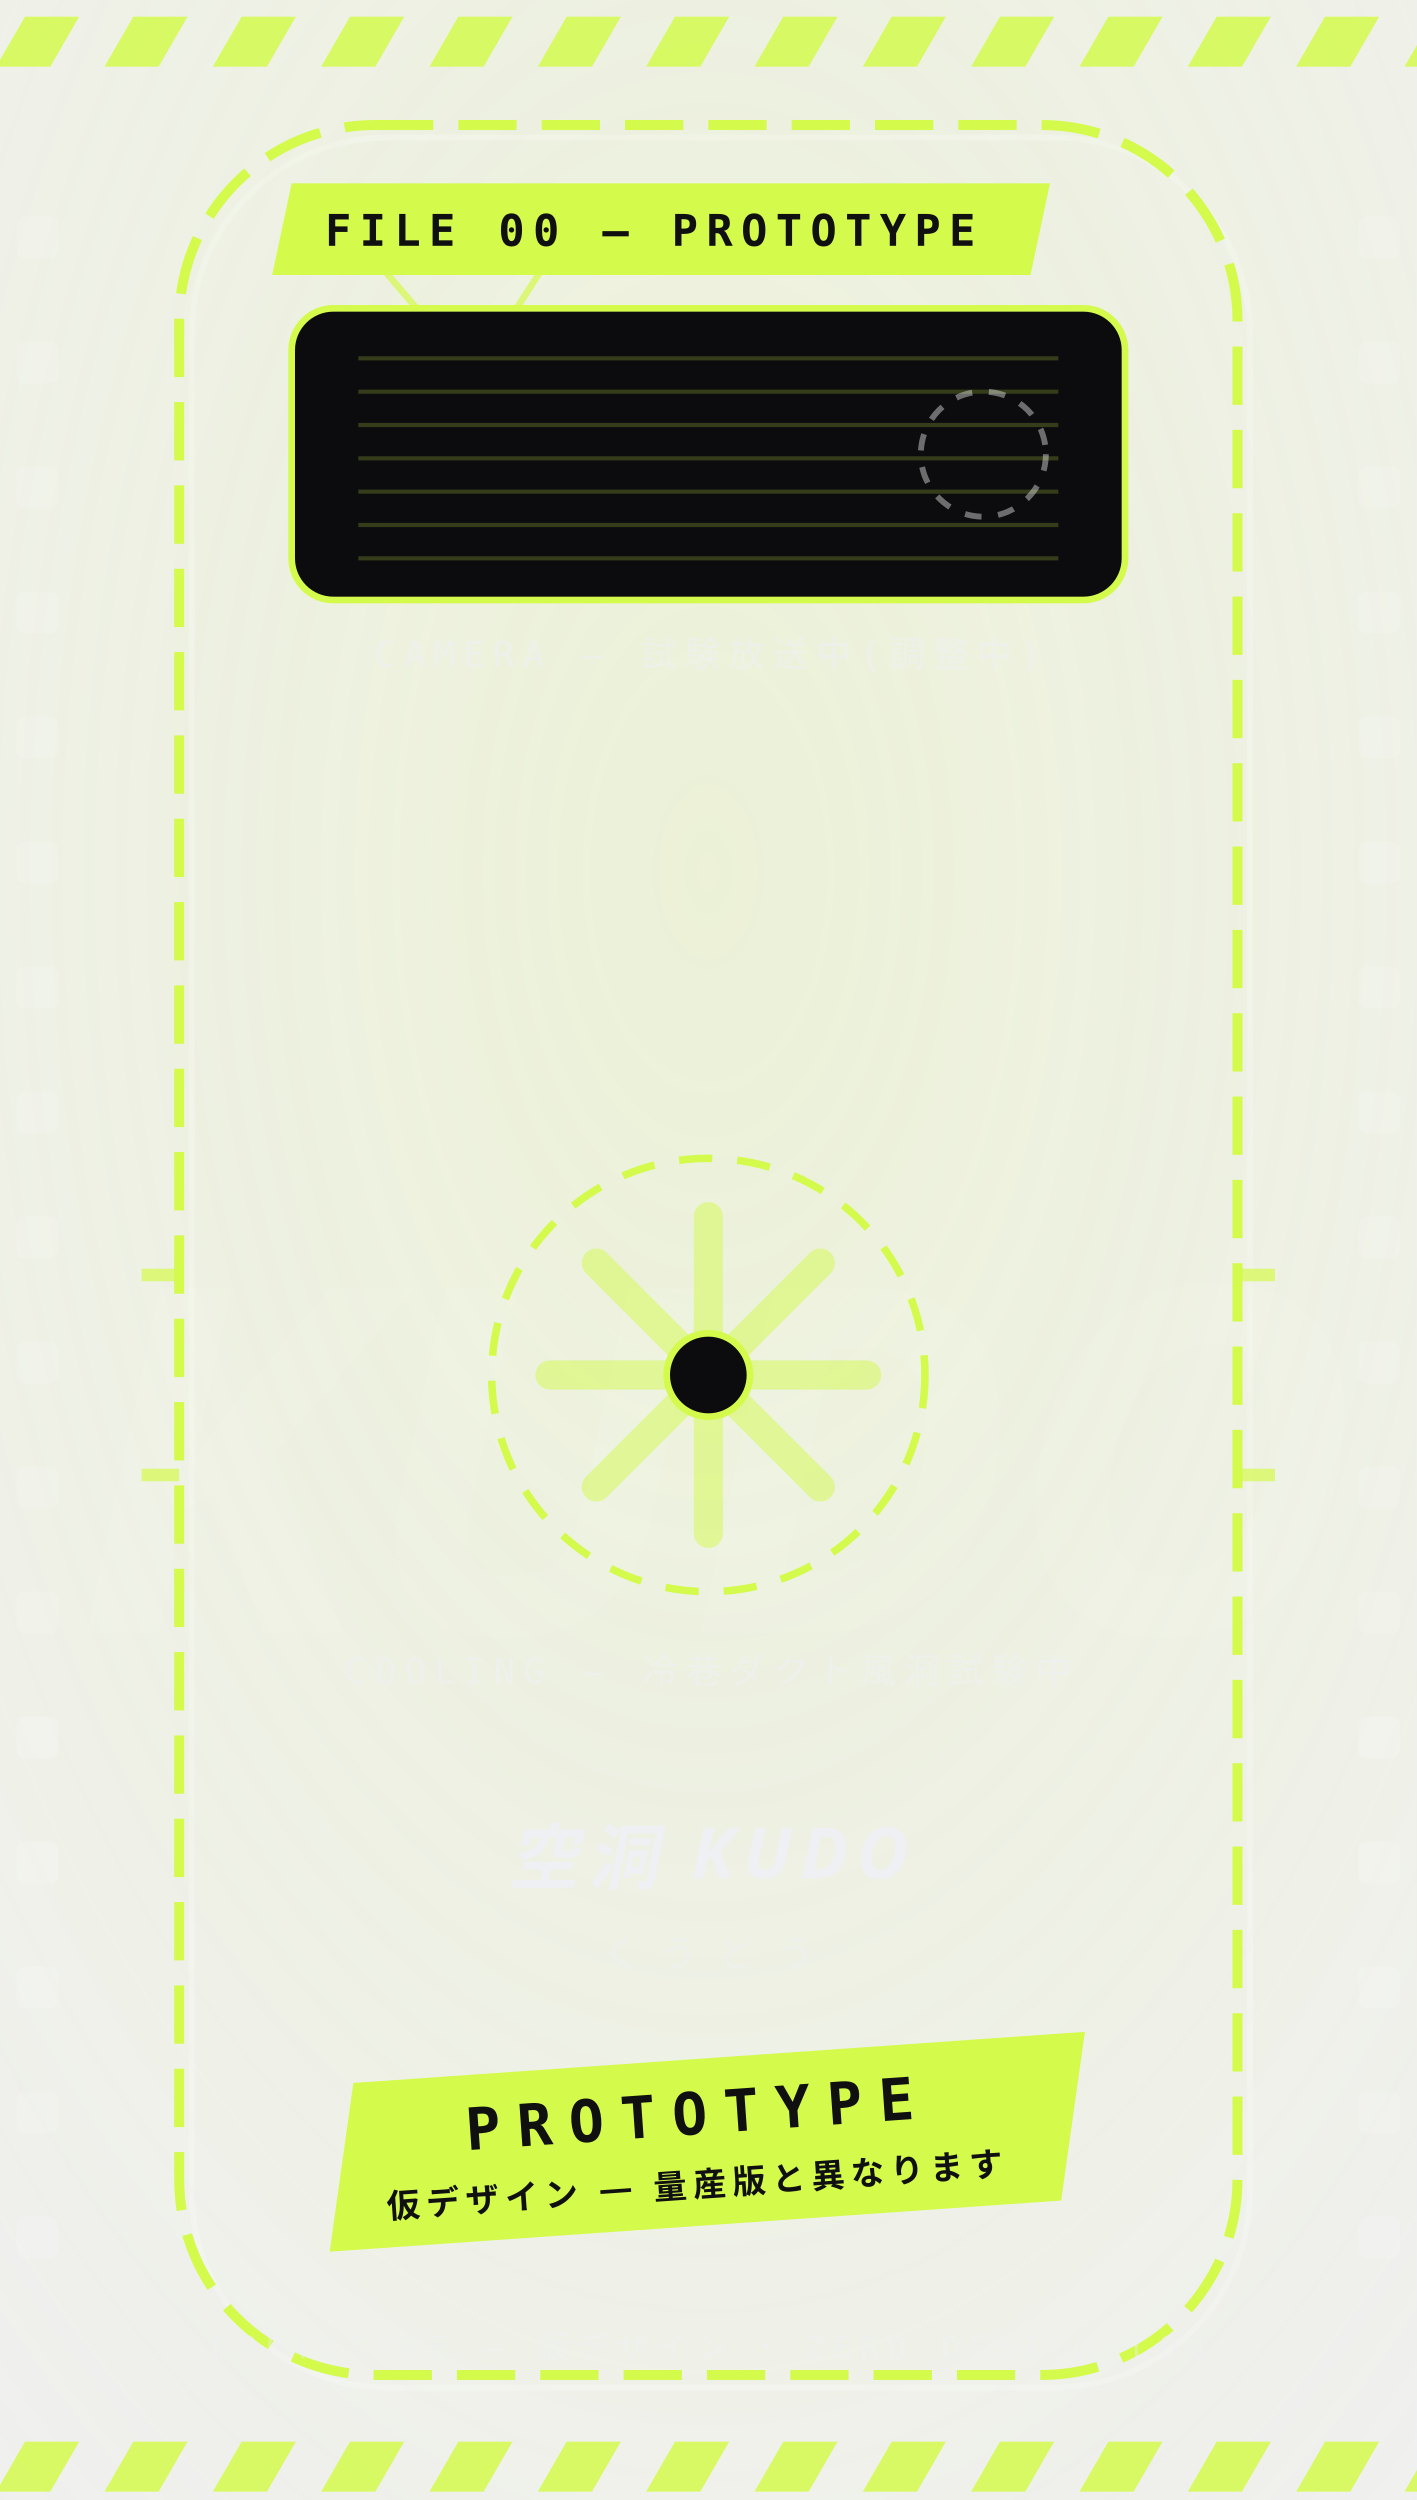
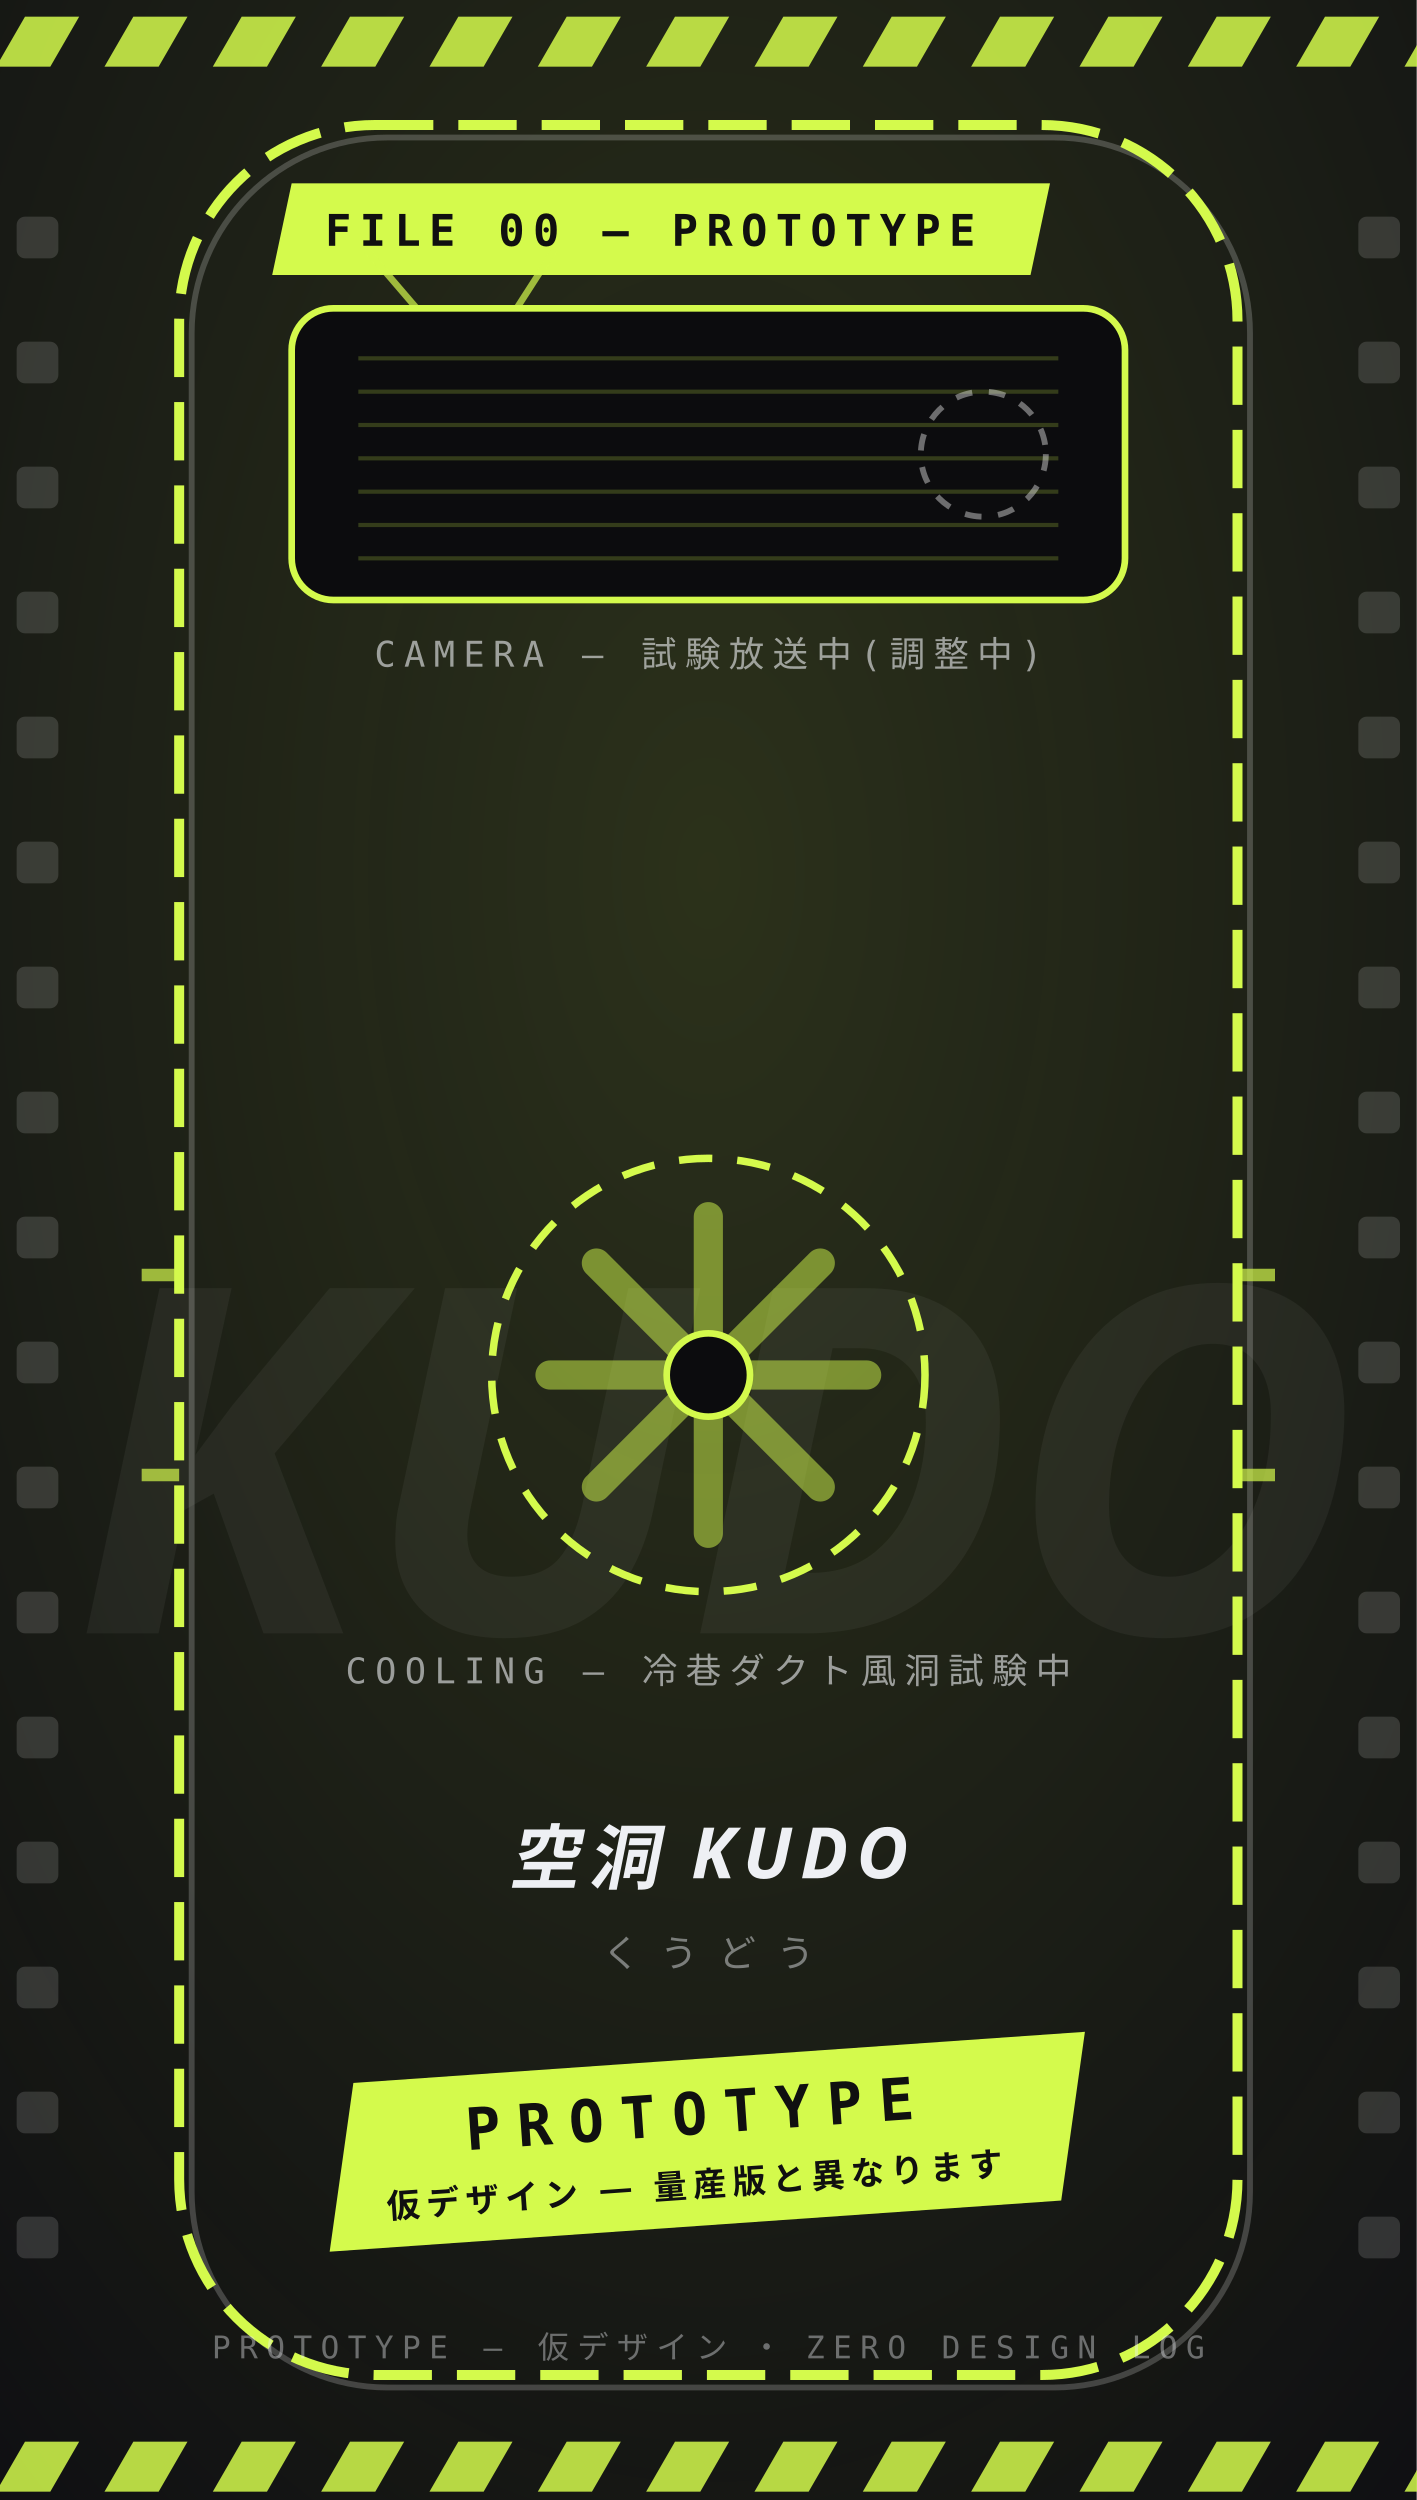
<svg xmlns="http://www.w3.org/2000/svg" viewBox="0 0 340 600" role="img" aria-label="空洞 KUDO(仮デザイン)">
  <defs>
    <radialGradient id="pgprotokudon35" cx="0.5" cy="0.35" r="0.85">
      <stop offset="0" stop-color="#d4fa4c" stop-opacity="0.15" />
      <stop offset="1" stop-color="#d4fa4c" stop-opacity="0" />
    </radialGradient>
  </defs>
+   <rect width="340" height="600" fill="#0e0e12" />
  <rect width="340" height="600" fill="url(#pgprotokudon35)" />
  <text x="172" y="392" font-family="'Noto Sans JP',sans-serif" font-size="116" font-weight="900" font-style="italic" fill="#ffffff" opacity="0.05" text-anchor="middle" letter-spacing="-2">KUDO</text>
  <g transform="translate(6 4)" opacity="0.85">
    <rect x="0" y="0" width="13" height="12" fill="#d4fa4c" transform="skewX(-30)" />
    <rect x="26" y="0" width="13" height="12" fill="#d4fa4c" transform="skewX(-30)" />
    <rect x="52" y="0" width="13" height="12" fill="#d4fa4c" transform="skewX(-30)" />
    <rect x="78" y="0" width="13" height="12" fill="#d4fa4c" transform="skewX(-30)" />
    <rect x="104" y="0" width="13" height="12" fill="#d4fa4c" transform="skewX(-30)" />
    <rect x="130" y="0" width="13" height="12" fill="#d4fa4c" transform="skewX(-30)" />
    <rect x="156" y="0" width="13" height="12" fill="#d4fa4c" transform="skewX(-30)" />
    <rect x="182" y="0" width="13" height="12" fill="#d4fa4c" transform="skewX(-30)" />
    <rect x="208" y="0" width="13" height="12" fill="#d4fa4c" transform="skewX(-30)" />
    <rect x="234" y="0" width="13" height="12" fill="#d4fa4c" transform="skewX(-30)" />
    <rect x="260" y="0" width="13" height="12" fill="#d4fa4c" transform="skewX(-30)" />
    <rect x="286" y="0" width="13" height="12" fill="#d4fa4c" transform="skewX(-30)" />
    <rect x="312" y="0" width="13" height="12" fill="#d4fa4c" transform="skewX(-30)" />
    <rect x="338" y="0" width="13" height="12" fill="#d4fa4c" transform="skewX(-30)" />
    <rect x="364" y="0" width="13" height="12" fill="#d4fa4c" transform="skewX(-30)" />
    <rect x="390" y="0" width="13" height="12" fill="#d4fa4c" transform="skewX(-30)" />
  </g>
  <g transform="translate(6 586)" opacity="0.85">
    <rect x="0" y="0" width="13" height="12" fill="#d4fa4c" transform="skewX(-30)" />
    <rect x="26" y="0" width="13" height="12" fill="#d4fa4c" transform="skewX(-30)" />
    <rect x="52" y="0" width="13" height="12" fill="#d4fa4c" transform="skewX(-30)" />
    <rect x="78" y="0" width="13" height="12" fill="#d4fa4c" transform="skewX(-30)" />
    <rect x="104" y="0" width="13" height="12" fill="#d4fa4c" transform="skewX(-30)" />
    <rect x="130" y="0" width="13" height="12" fill="#d4fa4c" transform="skewX(-30)" />
    <rect x="156" y="0" width="13" height="12" fill="#d4fa4c" transform="skewX(-30)" />
    <rect x="182" y="0" width="13" height="12" fill="#d4fa4c" transform="skewX(-30)" />
    <rect x="208" y="0" width="13" height="12" fill="#d4fa4c" transform="skewX(-30)" />
    <rect x="234" y="0" width="13" height="12" fill="#d4fa4c" transform="skewX(-30)" />
    <rect x="260" y="0" width="13" height="12" fill="#d4fa4c" transform="skewX(-30)" />
    <rect x="286" y="0" width="13" height="12" fill="#d4fa4c" transform="skewX(-30)" />
    <rect x="312" y="0" width="13" height="12" fill="#d4fa4c" transform="skewX(-30)" />
    <rect x="338" y="0" width="13" height="12" fill="#d4fa4c" transform="skewX(-30)" />
    <rect x="364" y="0" width="13" height="12" fill="#d4fa4c" transform="skewX(-30)" />
    <rect x="390" y="0" width="13" height="12" fill="#d4fa4c" transform="skewX(-30)" />
  </g>
  <rect x="4" y="52" width="10" height="10" rx="2" fill="#ffffff" opacity="0.14" />
  <rect x="326" y="52" width="10" height="10" rx="2" fill="#ffffff" opacity="0.14" />
  <rect x="4" y="82" width="10" height="10" rx="2" fill="#ffffff" opacity="0.14" />
  <rect x="326" y="82" width="10" height="10" rx="2" fill="#ffffff" opacity="0.14" />
  <rect x="4" y="112" width="10" height="10" rx="2" fill="#ffffff" opacity="0.14" />
  <rect x="326" y="112" width="10" height="10" rx="2" fill="#ffffff" opacity="0.14" />
  <rect x="4" y="142" width="10" height="10" rx="2" fill="#ffffff" opacity="0.14" />
  <rect x="326" y="142" width="10" height="10" rx="2" fill="#ffffff" opacity="0.14" />
  <rect x="4" y="172" width="10" height="10" rx="2" fill="#ffffff" opacity="0.14" />
  <rect x="326" y="172" width="10" height="10" rx="2" fill="#ffffff" opacity="0.14" />
  <rect x="4" y="202" width="10" height="10" rx="2" fill="#ffffff" opacity="0.14" />
  <rect x="326" y="202" width="10" height="10" rx="2" fill="#ffffff" opacity="0.14" />
  <rect x="4" y="232" width="10" height="10" rx="2" fill="#ffffff" opacity="0.14" />
  <rect x="326" y="232" width="10" height="10" rx="2" fill="#ffffff" opacity="0.14" />
  <rect x="4" y="262" width="10" height="10" rx="2" fill="#ffffff" opacity="0.14" />
  <rect x="326" y="262" width="10" height="10" rx="2" fill="#ffffff" opacity="0.14" />
  <rect x="4" y="292" width="10" height="10" rx="2" fill="#ffffff" opacity="0.14" />
  <rect x="326" y="292" width="10" height="10" rx="2" fill="#ffffff" opacity="0.14" />
  <rect x="4" y="322" width="10" height="10" rx="2" fill="#ffffff" opacity="0.14" />
  <rect x="326" y="322" width="10" height="10" rx="2" fill="#ffffff" opacity="0.14" />
  <rect x="4" y="352" width="10" height="10" rx="2" fill="#ffffff" opacity="0.14" />
  <rect x="326" y="352" width="10" height="10" rx="2" fill="#ffffff" opacity="0.14" />
  <rect x="4" y="382" width="10" height="10" rx="2" fill="#ffffff" opacity="0.14" />
  <rect x="326" y="382" width="10" height="10" rx="2" fill="#ffffff" opacity="0.14" />
  <rect x="4" y="412" width="10" height="10" rx="2" fill="#ffffff" opacity="0.14" />
  <rect x="326" y="412" width="10" height="10" rx="2" fill="#ffffff" opacity="0.14" />
  <rect x="4" y="442" width="10" height="10" rx="2" fill="#ffffff" opacity="0.14" />
  <rect x="326" y="442" width="10" height="10" rx="2" fill="#ffffff" opacity="0.14" />
  <rect x="4" y="472" width="10" height="10" rx="2" fill="#ffffff" opacity="0.14" />
  <rect x="326" y="472" width="10" height="10" rx="2" fill="#ffffff" opacity="0.14" />
  <rect x="4" y="502" width="10" height="10" rx="2" fill="#ffffff" opacity="0.14" />
  <rect x="326" y="502" width="10" height="10" rx="2" fill="#ffffff" opacity="0.14" />
  <rect x="4" y="532" width="10" height="10" rx="2" fill="#ffffff" opacity="0.14" />
  <rect x="326" y="532" width="10" height="10" rx="2" fill="#ffffff" opacity="0.14" />
  <rect x="46" y="33" width="254" height="540" rx="47" fill="none" stroke="#ffffff" stroke-opacity="0.2" stroke-width="1.4" />
  <rect x="43" y="30" width="254" height="540" rx="47" fill="none" stroke="#d4fa4c" stroke-width="2.4" stroke-dasharray="14 6" />
  <g transform="translate(70 44) skewX(-12)">
    <rect width="182" height="22" fill="#d4fa4c" />
  </g>
  <text x="78" y="59" font-family="monospace" font-size="10.5" font-weight="800" fill="#101010" letter-spacing="2">FILE 00 — PROTOTYPE</text>
  <rect x="70" y="74" width="200" height="70" rx="10" fill="#0c0c0e" stroke="#d4fa4c" stroke-width="1.6" />
  <path d="M86 86 H254" stroke="#d4fa4c" stroke-opacity="0.2" />
  <path d="M86 94 H254" stroke="#d4fa4c" stroke-opacity="0.2" />
  <path d="M86 102 H254" stroke="#d4fa4c" stroke-opacity="0.2" />
  <path d="M86 110 H254" stroke="#d4fa4c" stroke-opacity="0.2" />
  <path d="M86 118 H254" stroke="#d4fa4c" stroke-opacity="0.2" />
  <path d="M86 126 H254" stroke="#d4fa4c" stroke-opacity="0.2" />
  <path d="M86 134 H254" stroke="#d4fa4c" stroke-opacity="0.2" />
  <path d="M100 74 l-12 -14 M124 74 l9 -14" stroke="#d4fa4c" stroke-width="1.6" opacity="0.7" />
  <circle cx="236" cy="109" r="15" fill="none" stroke="#ffffff" stroke-opacity="0.4" stroke-width="1.4" stroke-dasharray="4 4" />
  <text x="170" y="160" font-family="monospace" font-size="8.5" fill="#eef0f4" opacity="0.6" text-anchor="middle" letter-spacing="2">CAMERA — 試験放送中(調整中)</text>
  <circle cx="170" cy="330" r="52" fill="none" stroke="#d4fa4c" stroke-width="1.8" stroke-dasharray="8 6" />
  <path d="M170 330 L170 292" stroke="#d4fa4c" stroke-width="7" stroke-linecap="round" opacity="0.5" transform="rotate(0 170 330)" />
  <path d="M170 330 L170 292" stroke="#d4fa4c" stroke-width="7" stroke-linecap="round" opacity="0.5" transform="rotate(45 170 330)" />
  <path d="M170 330 L170 292" stroke="#d4fa4c" stroke-width="7" stroke-linecap="round" opacity="0.5" transform="rotate(90 170 330)" />
  <path d="M170 330 L170 292" stroke="#d4fa4c" stroke-width="7" stroke-linecap="round" opacity="0.5" transform="rotate(135 170 330)" />
  <path d="M170 330 L170 292" stroke="#d4fa4c" stroke-width="7" stroke-linecap="round" opacity="0.5" transform="rotate(180 170 330)" />
  <path d="M170 330 L170 292" stroke="#d4fa4c" stroke-width="7" stroke-linecap="round" opacity="0.5" transform="rotate(225 170 330)" />
  <path d="M170 330 L170 292" stroke="#d4fa4c" stroke-width="7" stroke-linecap="round" opacity="0.5" transform="rotate(270 170 330)" />
  <path d="M170 330 L170 292" stroke="#d4fa4c" stroke-width="7" stroke-linecap="round" opacity="0.5" transform="rotate(315 170 330)" />
  <circle cx="170" cy="330" r="10" fill="#0c0c0e" stroke="#d4fa4c" stroke-width="1.6" />
  <path d="M43 306 h-9 M43 354 h-9 M297 306 h9 M297 354 h9" stroke="#d4fa4c" stroke-width="3" opacity="0.7" />
  <text x="170" y="404" font-family="monospace" font-size="8.5" fill="#eef0f4" opacity="0.6" text-anchor="middle" letter-spacing="2">COOLING — 冷巷ダクト風洞試験中</text>
  <text x="170" y="452" font-family="'Noto Sans JP',sans-serif" font-size="17" font-weight="900" font-style="italic" fill="#eef0f4" text-anchor="middle" letter-spacing="2">空洞 KUDO</text>
  <text x="170" y="472" font-family="monospace" font-size="9" fill="#eef0f4" opacity="0.45" text-anchor="middle" letter-spacing="5">くうどう</text>
  <g transform="rotate(-4 170 514)">
    <g transform="translate(86 494) skewX(-12)">
      <rect width="176" height="40" fill="#d4fa4c" />
    </g>
    <text x="166" y="512" font-family="monospace" font-size="14" font-weight="800" fill="#101010" text-anchor="middle" letter-spacing="4">PROTOTYPE</text>
    <text x="166" y="527" font-family="'Noto Sans JP',sans-serif" font-size="8" font-weight="700" fill="#101010" text-anchor="middle" letter-spacing="1.5">仮デザイン — 量産版と異なります</text>
  </g>
  <text x="170" y="566" font-family="monospace" font-size="7.5" fill="#eef0f4" opacity="0.4" text-anchor="middle" letter-spacing="2">PROTOTYPE — 仮デザイン ・ ZERO DESIGN LOG</text>
</svg>
